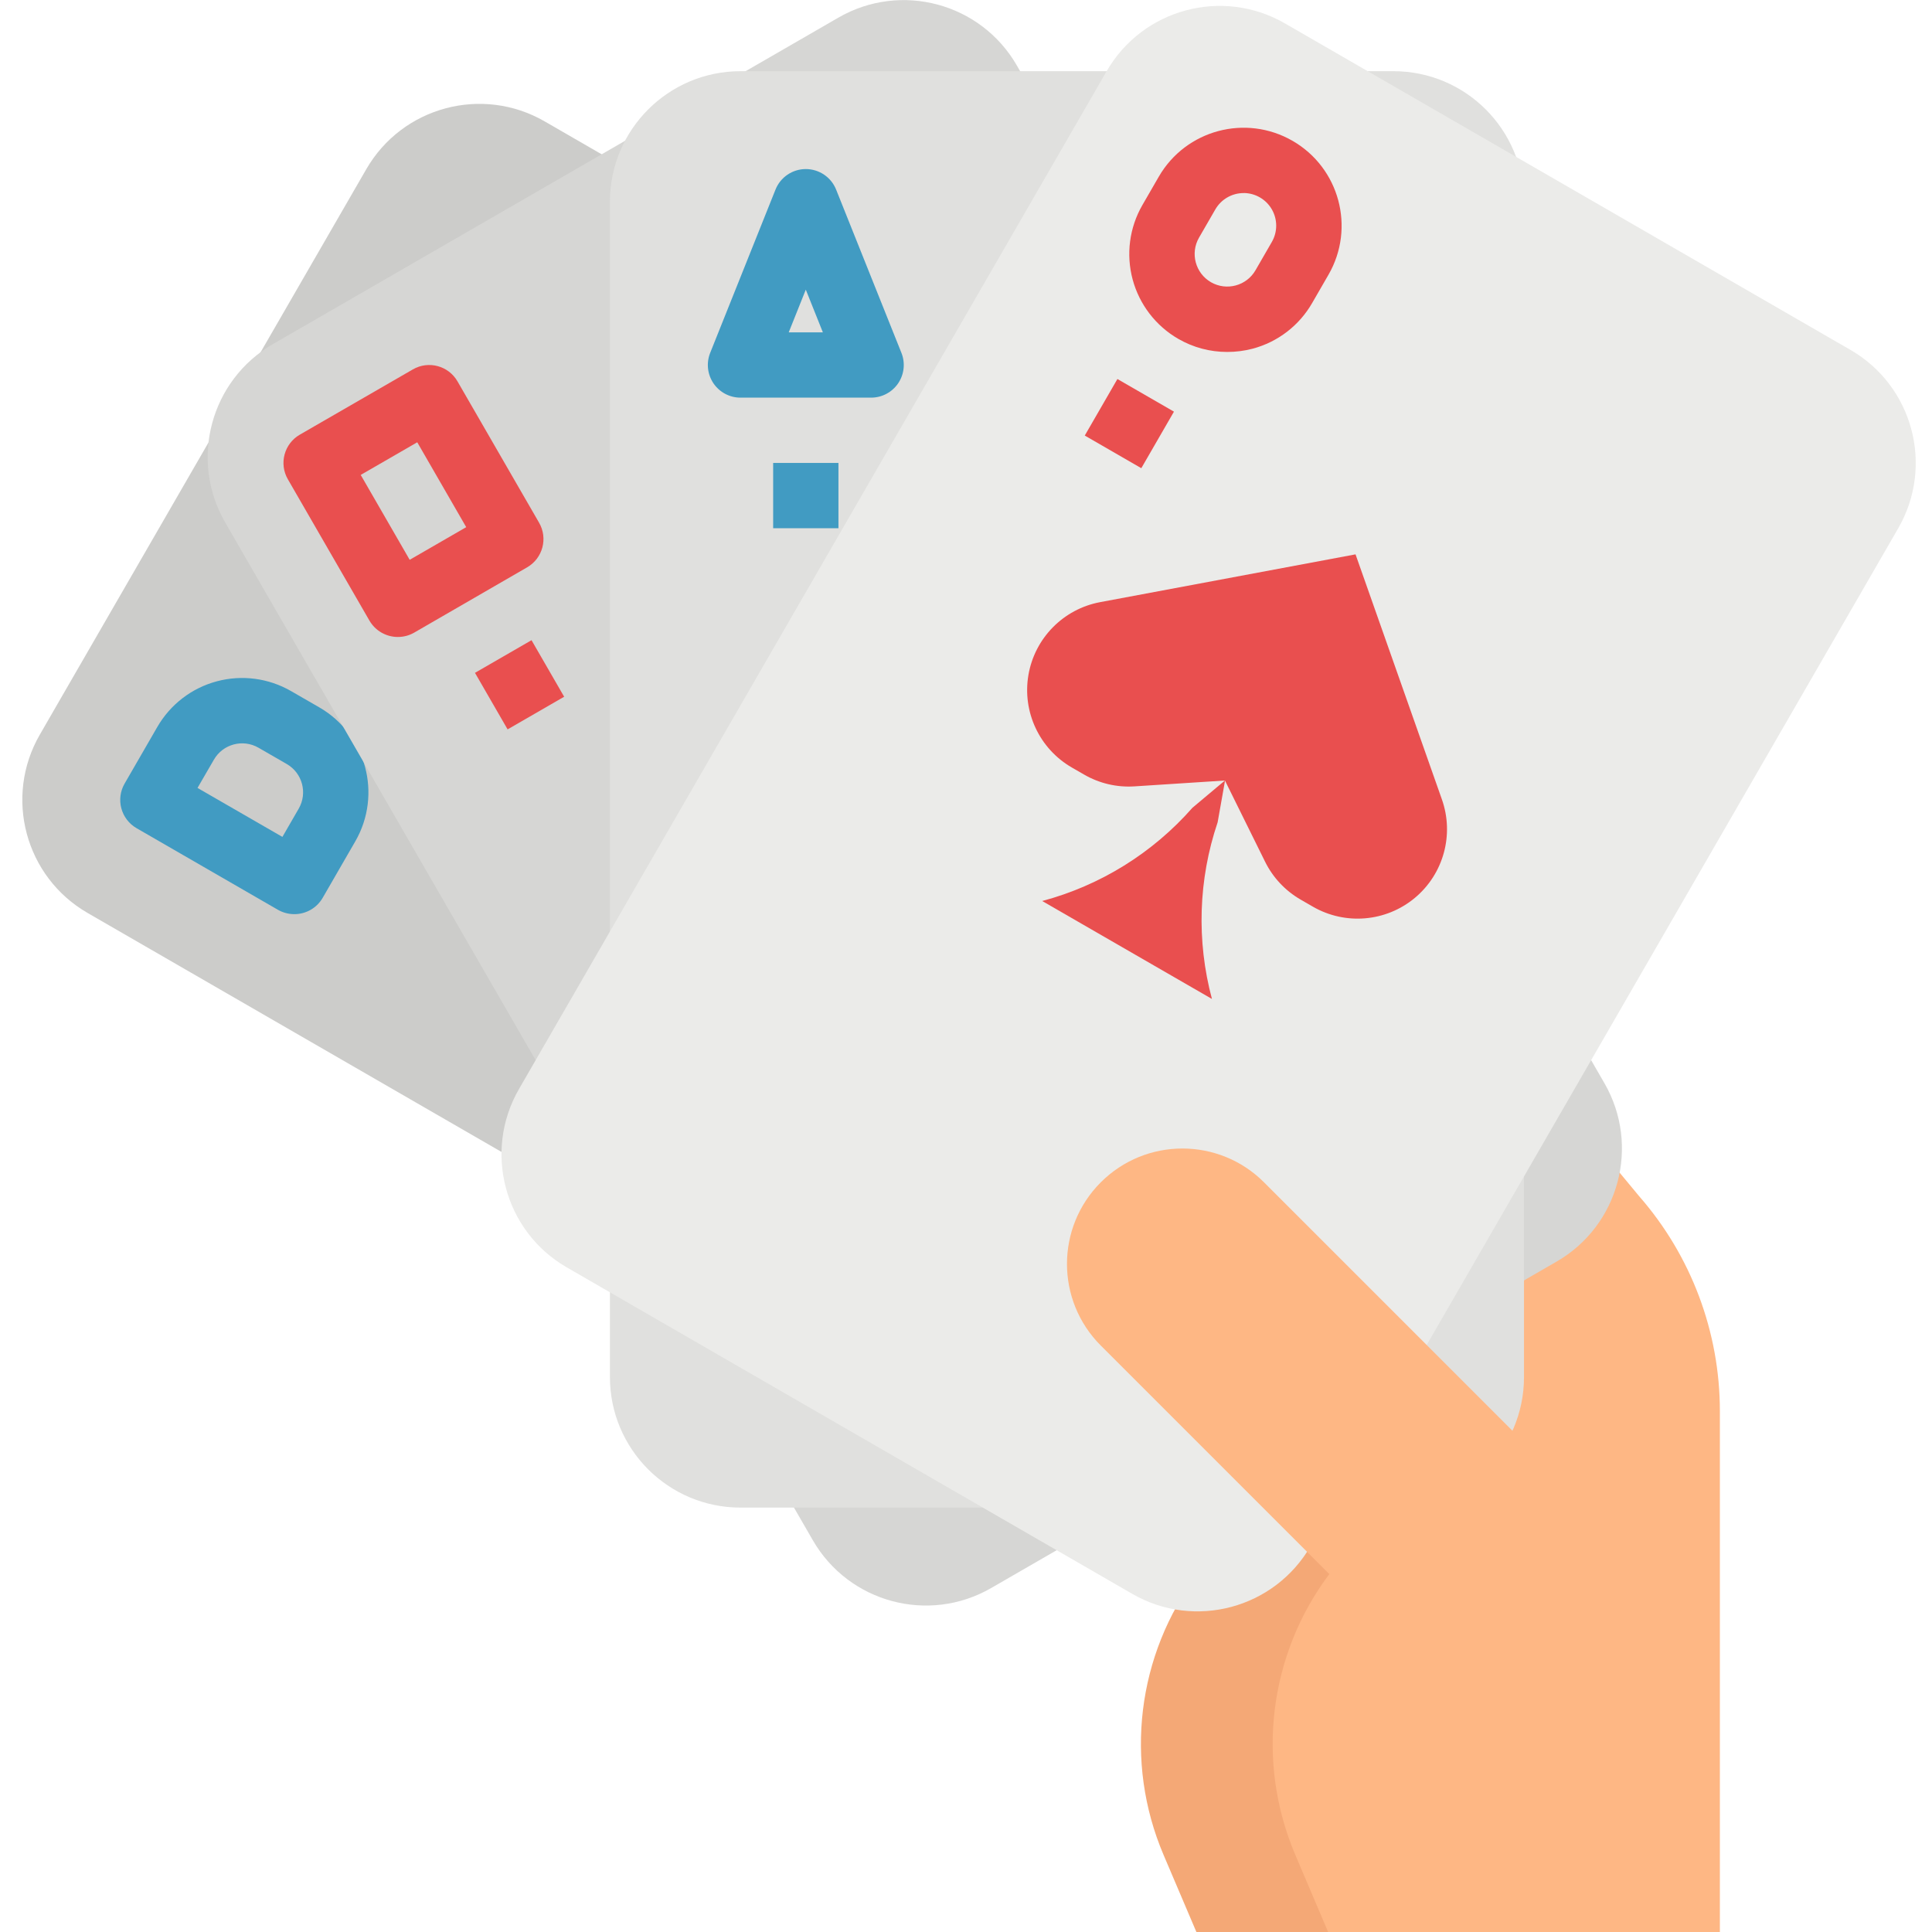
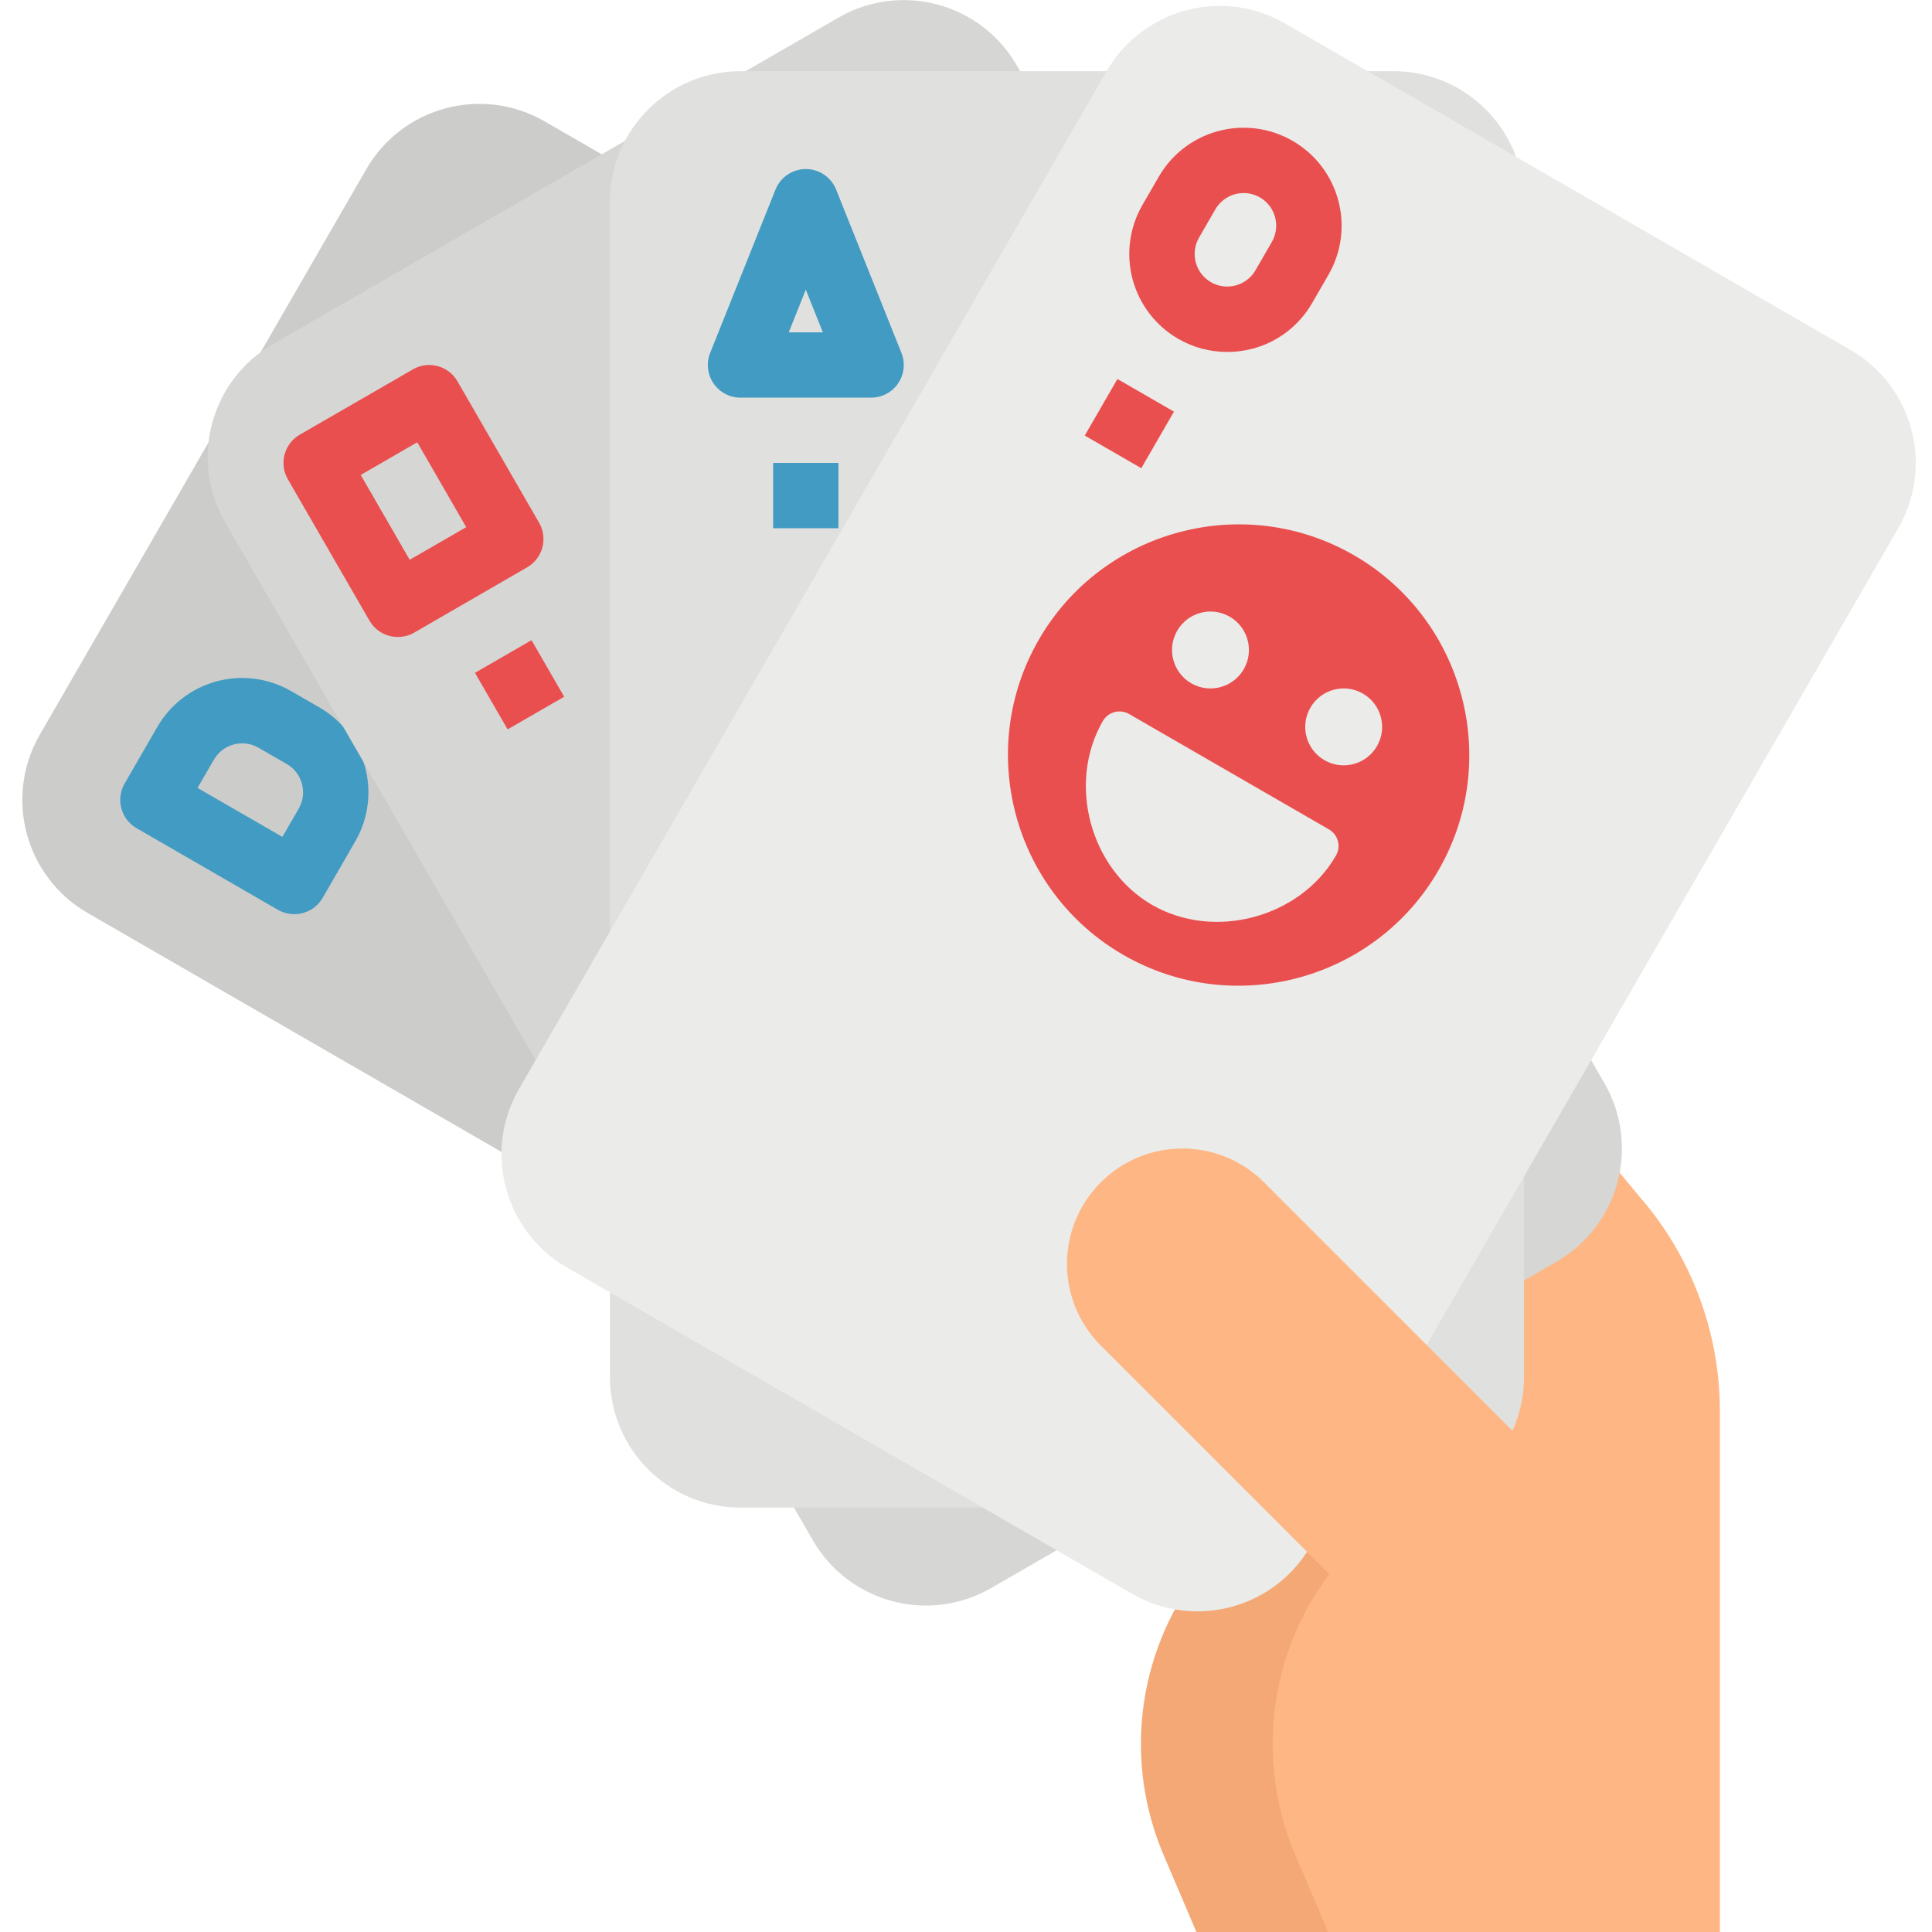
- <svg xmlns="http://www.w3.org/2000/svg" height="473pt" viewBox="-5 0 473 473.447" width="473pt">
-   <path d="m287.957 473.445-8.051-18.91c-9.695-22.777-6.52-48.996 8.336-68.801l-51.48-51.711c-7.445-7.477-9.137-18.934-4.168-28.242l42.77-80.191c3.25-6.102 8.973-10.504 15.703-12.082 6.73-1.582 13.816-.18 19.441 3.844l33.734 24.094v232zm0 0" fill="#f4a876" />
-   <path d="m360.242 249.445 36.207 43.68c12.762 14.586 19.793 33.305 19.793 52.68v127.641h-56zm0 0" fill="#feb784" />
-   <path d="m4.539 180.02 80-138.562c8.836-15.305 28.406-20.547 43.711-11.711l249.41 144c15.305 8.836 20.547 28.406 11.711 43.711l-80 138.562c-8.836 15.305-28.406 20.547-43.711 11.711l-249.41-144c-15.305-8.836-20.547-28.406-11.711-43.711zm0 0" fill="#ccccca" />
-   <path d="m66.883 224.016c-1.402 0-2.781-.367-4-1.066l-34.641-20c-1.84-1.059-3.18-2.809-3.73-4.859-.551-2.051-.262-4.238.805-6.074l8-13.855c3.18-5.52 8.422-9.551 14.574-11.199 6.152-1.652 12.707-.789 18.223 2.398l6.938 4c11.477 6.637 15.41 21.309 8.801 32.801l-8 13.855c-1.438 2.488-4.098 4.012-6.969 4zm-23.703-30.93 20.801 12 4-6.926c2.207-3.828.898-8.719-2.93-10.93l-6.938-4c-3.824-2.203-8.711-.895-10.918 2.93zm0 0" fill="#419bc2" />
-   <path d="m61.672 84.316 138.562-80c15.309-8.836 34.879-3.594 43.715 11.711l144 249.414c8.836 15.309 3.594 34.879-11.715 43.715l-138.562 80c-15.305 8.836-34.875 3.594-43.711-11.715l-144-249.414c-8.84-15.305-3.594-34.875 11.711-43.711zm0 0" fill="#d6d6d4" />
-   <path d="m92.242 156.094c-2.855-.012-5.488-1.531-6.926-4l-20-34.648c-2.211-3.824-.898-8.719 2.926-10.926l27.715-16c3.824-2.211 8.719-.898 10.926 2.926l20 34.648c2.211 3.828.898 8.719-2.926 10.93l-27.715 16.023c-1.219.695-2.598 1.055-4 1.047zm-9.07-39.711 12 20.801 13.855-8-12-20.801zm0 0" fill="#e94f4f" />
-   <path d="m111.172 164.883 13.855-8 8 13.855-13.859 8zm0 0" fill="#e94f4f" />
-   <path d="m176.242 17.445h160c17.676 0 32 14.328 32 32v288c0 17.676-14.324 32-32 32h-160c-17.672 0-32-14.324-32-32v-288c0-17.672 14.328-32 32-32zm0 0" fill="#e0e0de" />
-   <path d="m208.242 97.445h-32c-2.656.004-5.141-1.312-6.629-3.512-1.488-2.203-1.789-4.996-.801-7.465l16-40c1.211-3.039 4.156-5.039 7.43-5.039 3.277 0 6.223 2 7.434 5.039l16 40c.988 2.469.688 5.262-.801 7.465-1.492 2.199-3.977 3.516-6.633 3.512zm-20.184-16h8.367l-4.184-10.461zm0 0" fill="#419bc2" />
-   <path d="m184.242 113.445h16v16h-16zm0 0" fill="#419bc2" />
-   <path d="m309.672 5.742 138.566 80c15.305 8.836 20.547 28.406 11.711 43.711l-144 249.414c-8.836 15.309-28.406 20.551-43.711 11.715l-138.566-80c-15.305-8.836-20.547-28.406-11.711-43.715l144-249.414c8.836-15.305 28.406-20.551 43.711-11.711zm0 0" fill="#ebebe9" />
-   <g fill="#e94f4f">
-     <path d="m348.105 195.848-21.148-60-62.586 11.711c-9.016 1.688-16.027 8.812-17.574 17.852-1.543 9.043 2.703 18.09 10.645 22.676l2.984 1.719c3.746 2.172 8.051 3.18 12.371 2.898l22.16-1.434 9.84 19.906c1.918 3.879 4.945 7.105 8.695 9.27l2.984 1.723c7.953 4.602 17.934 3.754 25-2.121 7.062-5.879 9.711-15.543 6.629-24.199zm0 0" />
-     <path d="m250.172 220.797 41.598 24c-3.816-14.25-3.332-29.309 1.395-43.285l1.824-10.281-8 6.719c-9.746 11.086-22.559 19.035-36.816 22.848zm0 0" />
-     <path d="m295.492 86.246c-4.199.004-8.324-1.098-11.961-3.199-5.52-3.18-9.547-8.426-11.199-14.578-1.648-6.152-.789-12.707 2.398-18.223l4-6.926c6.629-11.488 21.312-15.43 32.801-8.801 11.488 6.625 15.426 21.312 8.801 32.801l-4 6.926c-3.172 5.527-8.418 9.562-14.578 11.199-2.043.539-4.148.809-6.262.801zm4.055-38.934c-2.863-.008-5.512 1.52-6.945 4l-4 6.926c-2.203 3.824-.891 8.711 2.93 10.922 3.824 2.195 8.703.887 10.91-2.93l4-6.93c1.43-2.469 1.43-5.516.008-7.988s-4.055-4-6.91-4.012zm0 0" />
-     <path d="m260.605 106.734 8-13.855 13.855 7.996-8 13.859zm0 0" />
-   </g>
-   <path d="m320.242 473.445-8.047-18.91c-9.699-22.777-6.52-48.996 8.336-68.801l-56-56c-11.047-11.043-11.047-28.953 0-40 11.043-11.047 28.957-11.047 40 0l72 72v111.711zm0 0" fill="#feb784" />
+ <svg xmlns="http://www.w3.org/2000/svg" width="1024" height="1024" viewBox="0 0 1024 1024" fill="none">
+   <path d="M634.109 1024L616.696 983.097C595.727 933.833 602.595 877.125 634.726 834.29L523.381 722.447C507.277 706.276 503.619 681.496 514.366 661.363L606.87 487.92C613.9 474.723 626.277 465.201 640.834 461.788C655.391 458.366 670.717 461.399 682.883 470.102L755.846 522.213V1024H634.109Z" fill="#F4A876" />
+   <path d="M790.452 539.516L868.762 633.989C896.364 665.537 911.572 706.023 911.572 747.928V1024H790.452V539.516Z" fill="#FEB784" />
+   <path d="M21.115 389.358L194.144 89.666C213.255 56.564 255.582 45.226 288.684 64.337L828.124 375.789C861.226 394.9 872.564 437.228 853.453 470.33L680.424 770.021C661.313 803.123 618.986 814.461 585.884 795.35L46.444 483.898C13.342 464.787 2.004 422.459 21.115 389.358V389.358Z" fill="#CCCCCA" />
+   <path d="M155.956 484.515C152.923 484.515 149.94 483.721 147.304 482.209L72.381 438.951C68.402 436.662 65.504 432.877 64.313 428.441C63.121 424.006 63.747 419.274 66.053 415.303L83.356 385.336C90.233 373.398 101.571 364.679 114.878 361.114C128.185 357.54 142.362 359.407 154.291 366.301L169.296 374.953C194.118 389.307 202.626 421.04 188.331 445.896L171.028 475.864C167.919 481.245 162.165 484.54 155.956 484.515ZM104.689 417.618L149.678 443.573L158.33 428.593C163.103 420.314 160.273 409.736 151.993 404.954L136.988 396.302C128.717 391.537 118.148 394.368 113.374 402.639L104.689 417.618Z" fill="#419BC2" />
+   <path d="M144.685 182.365L444.377 9.336C477.487 -9.775 519.815 1.563 538.926 34.665L850.378 574.113C869.489 607.224 858.151 649.552 825.041 668.662L525.349 841.691C492.247 860.802 449.919 849.464 430.808 816.354L119.356 276.906C100.237 243.804 111.583 201.476 144.685 182.365V182.365Z" fill="#D6D6D4" />
+   <path d="M210.804 337.609C204.628 337.584 198.934 334.297 195.825 328.958L152.568 254.018C147.786 245.747 150.624 235.161 158.896 230.387L218.839 195.781C227.11 190.999 237.697 193.838 242.47 202.109L285.727 277.049C290.509 285.329 287.671 295.907 279.399 300.689L219.456 335.345C216.82 336.849 213.838 337.626 210.804 337.609ZM191.187 251.72L217.141 296.709L247.108 279.406L221.154 234.417L191.187 251.72Z" fill="#E94F4F" />
+   <path d="M251.747 356.619L281.714 339.316L299.017 369.283L269.041 386.586L251.747 356.619Z" fill="#E94F4F" />
+   <path d="M392.485 37.732H738.543C776.773 37.732 807.755 68.722 807.755 106.943V729.848C807.755 768.078 776.773 799.059 738.543 799.059H392.485C354.263 799.059 323.273 768.078 323.273 729.848V106.943C323.273 68.722 354.263 37.732 392.485 37.732Z" fill="#E0E0DE" />
+   <path d="M461.697 210.761H392.485C386.74 210.769 381.366 207.922 378.148 203.165C374.929 198.4 374.278 192.36 376.416 187.02L411.021 100.505C413.64 93.932 420.011 89.607 427.091 89.607C434.179 89.607 440.55 93.932 443.169 100.505L477.774 187.02C479.912 192.36 479.261 198.4 476.042 203.165C472.815 207.922 467.442 210.769 461.697 210.761ZM418.042 176.155H436.139L427.091 153.529L418.042 176.155Z" fill="#419BC2" />
+   <path d="M409.788 245.367H444.394V279.973H409.788V245.367Z" fill="#419BC2" />
+   <path d="M681.075 12.419L980.775 185.448C1013.88 204.559 1025.22 246.887 1006.1 279.989L694.652 819.438C675.541 852.548 633.213 863.886 600.111 844.775L300.411 671.746C267.309 652.635 255.971 610.307 275.082 577.197L586.534 37.749C605.645 4.647 647.973 -6.7 681.075 12.419V12.419Z" fill="#EBEBE9" />
+   <path d="M650.406 186.538C641.324 186.547 632.402 184.164 624.536 179.619C612.598 172.742 603.888 161.395 600.314 148.088C596.749 134.782 598.607 120.605 605.501 108.675L614.153 93.696C628.49 68.848 660.249 60.324 685.096 74.661C709.944 88.99 718.46 120.757 704.131 145.605L695.48 160.584C688.62 172.539 677.273 181.266 663.949 184.806C659.531 185.972 654.977 186.555 650.406 186.538V186.538ZM659.176 102.33C652.983 102.314 647.255 105.617 644.154 110.982L635.503 125.961C630.738 134.233 633.576 144.802 641.839 149.584C650.11 154.332 660.663 151.502 665.436 143.247L674.088 128.259C677.18 122.92 677.18 116.33 674.105 110.982C671.029 105.634 665.335 102.33 659.159 102.305L659.176 102.33Z" fill="#E94F4F" />
+   <path d="M574.951 230.852L592.254 200.884L622.222 218.179L604.919 248.155L574.951 230.852Z" fill="#E94F4F" />
+   <path d="M703.937 1024L686.533 983.097C665.555 933.833 672.432 877.125 704.562 834.291L583.442 713.17C559.549 689.286 559.549 650.549 583.442 626.656C607.327 602.763 646.072 602.763 669.957 626.656L825.683 782.382V1024H703.937Z" fill="#FEB784" />
+   <path d="M717.639 294.286C659.243 260.57 584.309 280.649 550.594 339.045C516.879 397.442 536.957 472.375 595.354 506.091C653.75 539.806 728.684 519.728 762.399 461.331C796.114 402.935 776.036 328.001 717.639 294.286ZM722.369 367.618C732.121 373.248 735.454 385.716 729.829 395.459C724.199 405.211 711.74 408.549 701.988 402.919C692.236 397.289 688.897 384.83 694.528 375.078C700.153 365.335 712.617 361.988 722.369 367.618ZM651.767 326.856C661.519 332.486 664.852 344.954 659.227 354.697C653.597 364.449 641.138 367.788 631.386 362.157C621.635 356.527 618.296 344.068 623.926 334.316C629.551 324.573 642.015 321.226 651.767 326.856ZM610.639 479.615C577.73 460.615 565.53 415.081 584.53 382.172C587.342 377.301 593.57 375.625 598.45 378.442L704.352 439.585C709.233 442.403 710.895 448.634 708.082 453.505C689.082 486.415 643.549 498.615 610.639 479.615Z" fill="#E94F4F" />
</svg>
